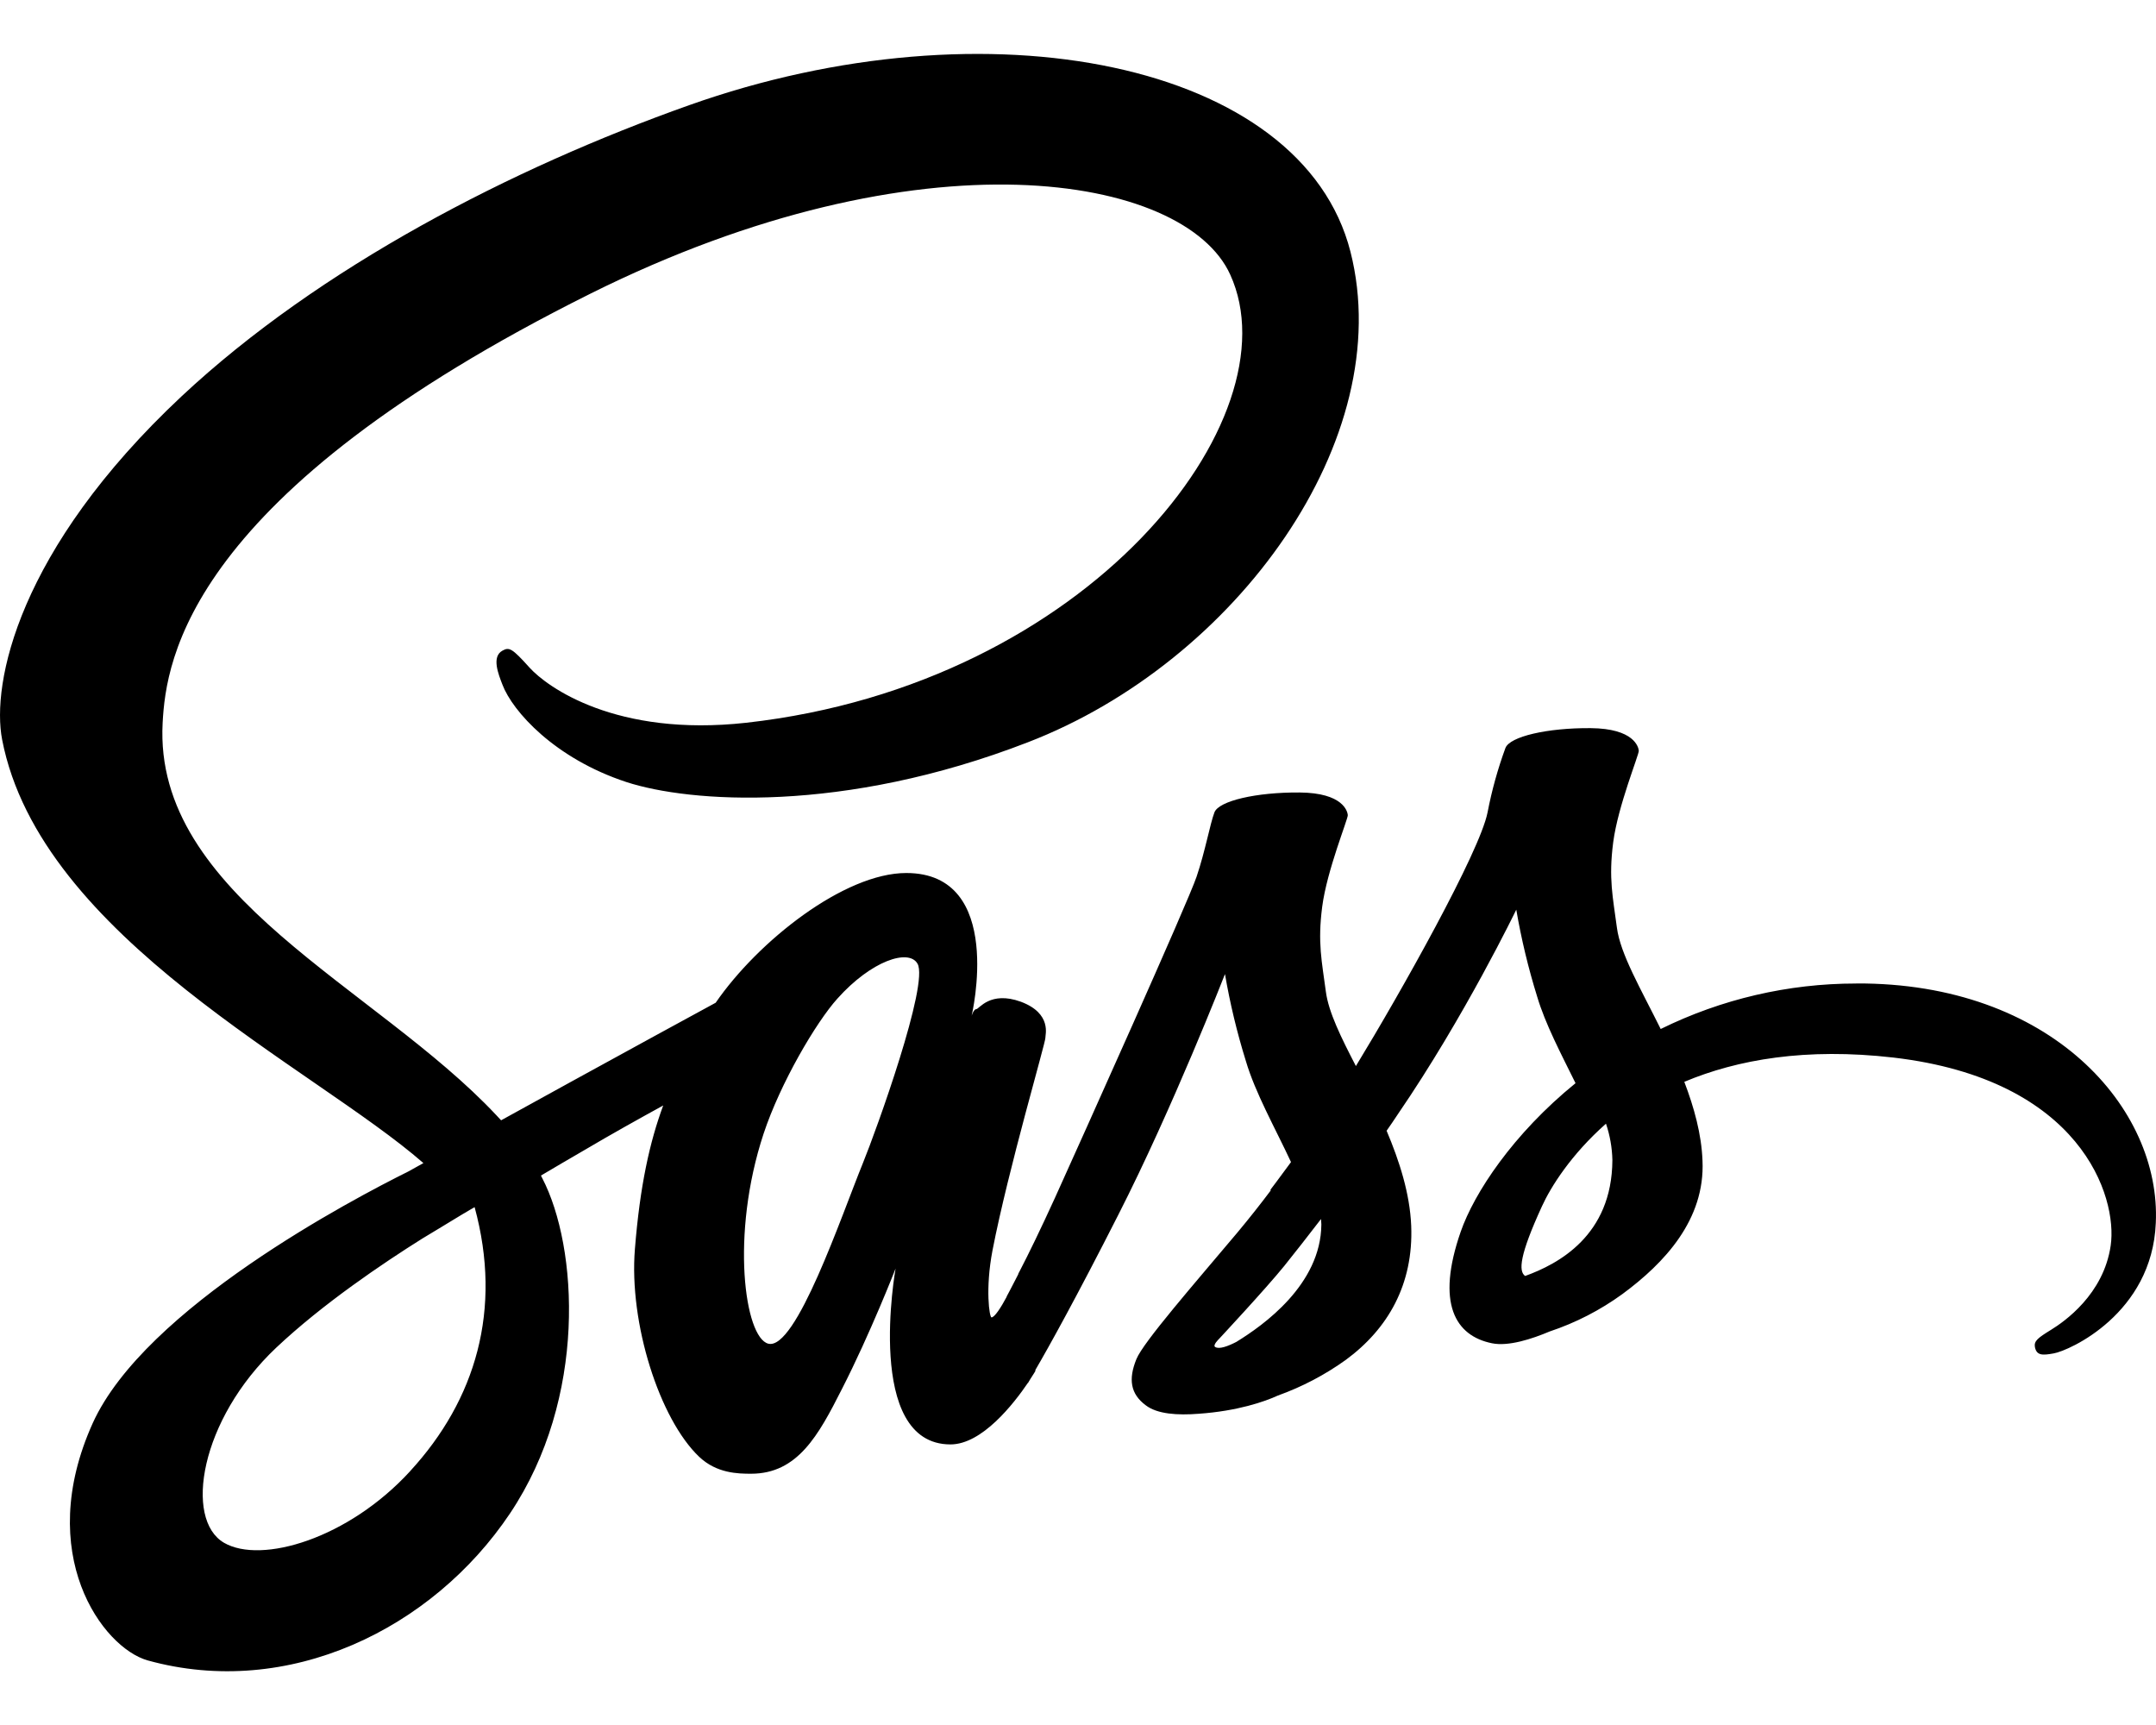
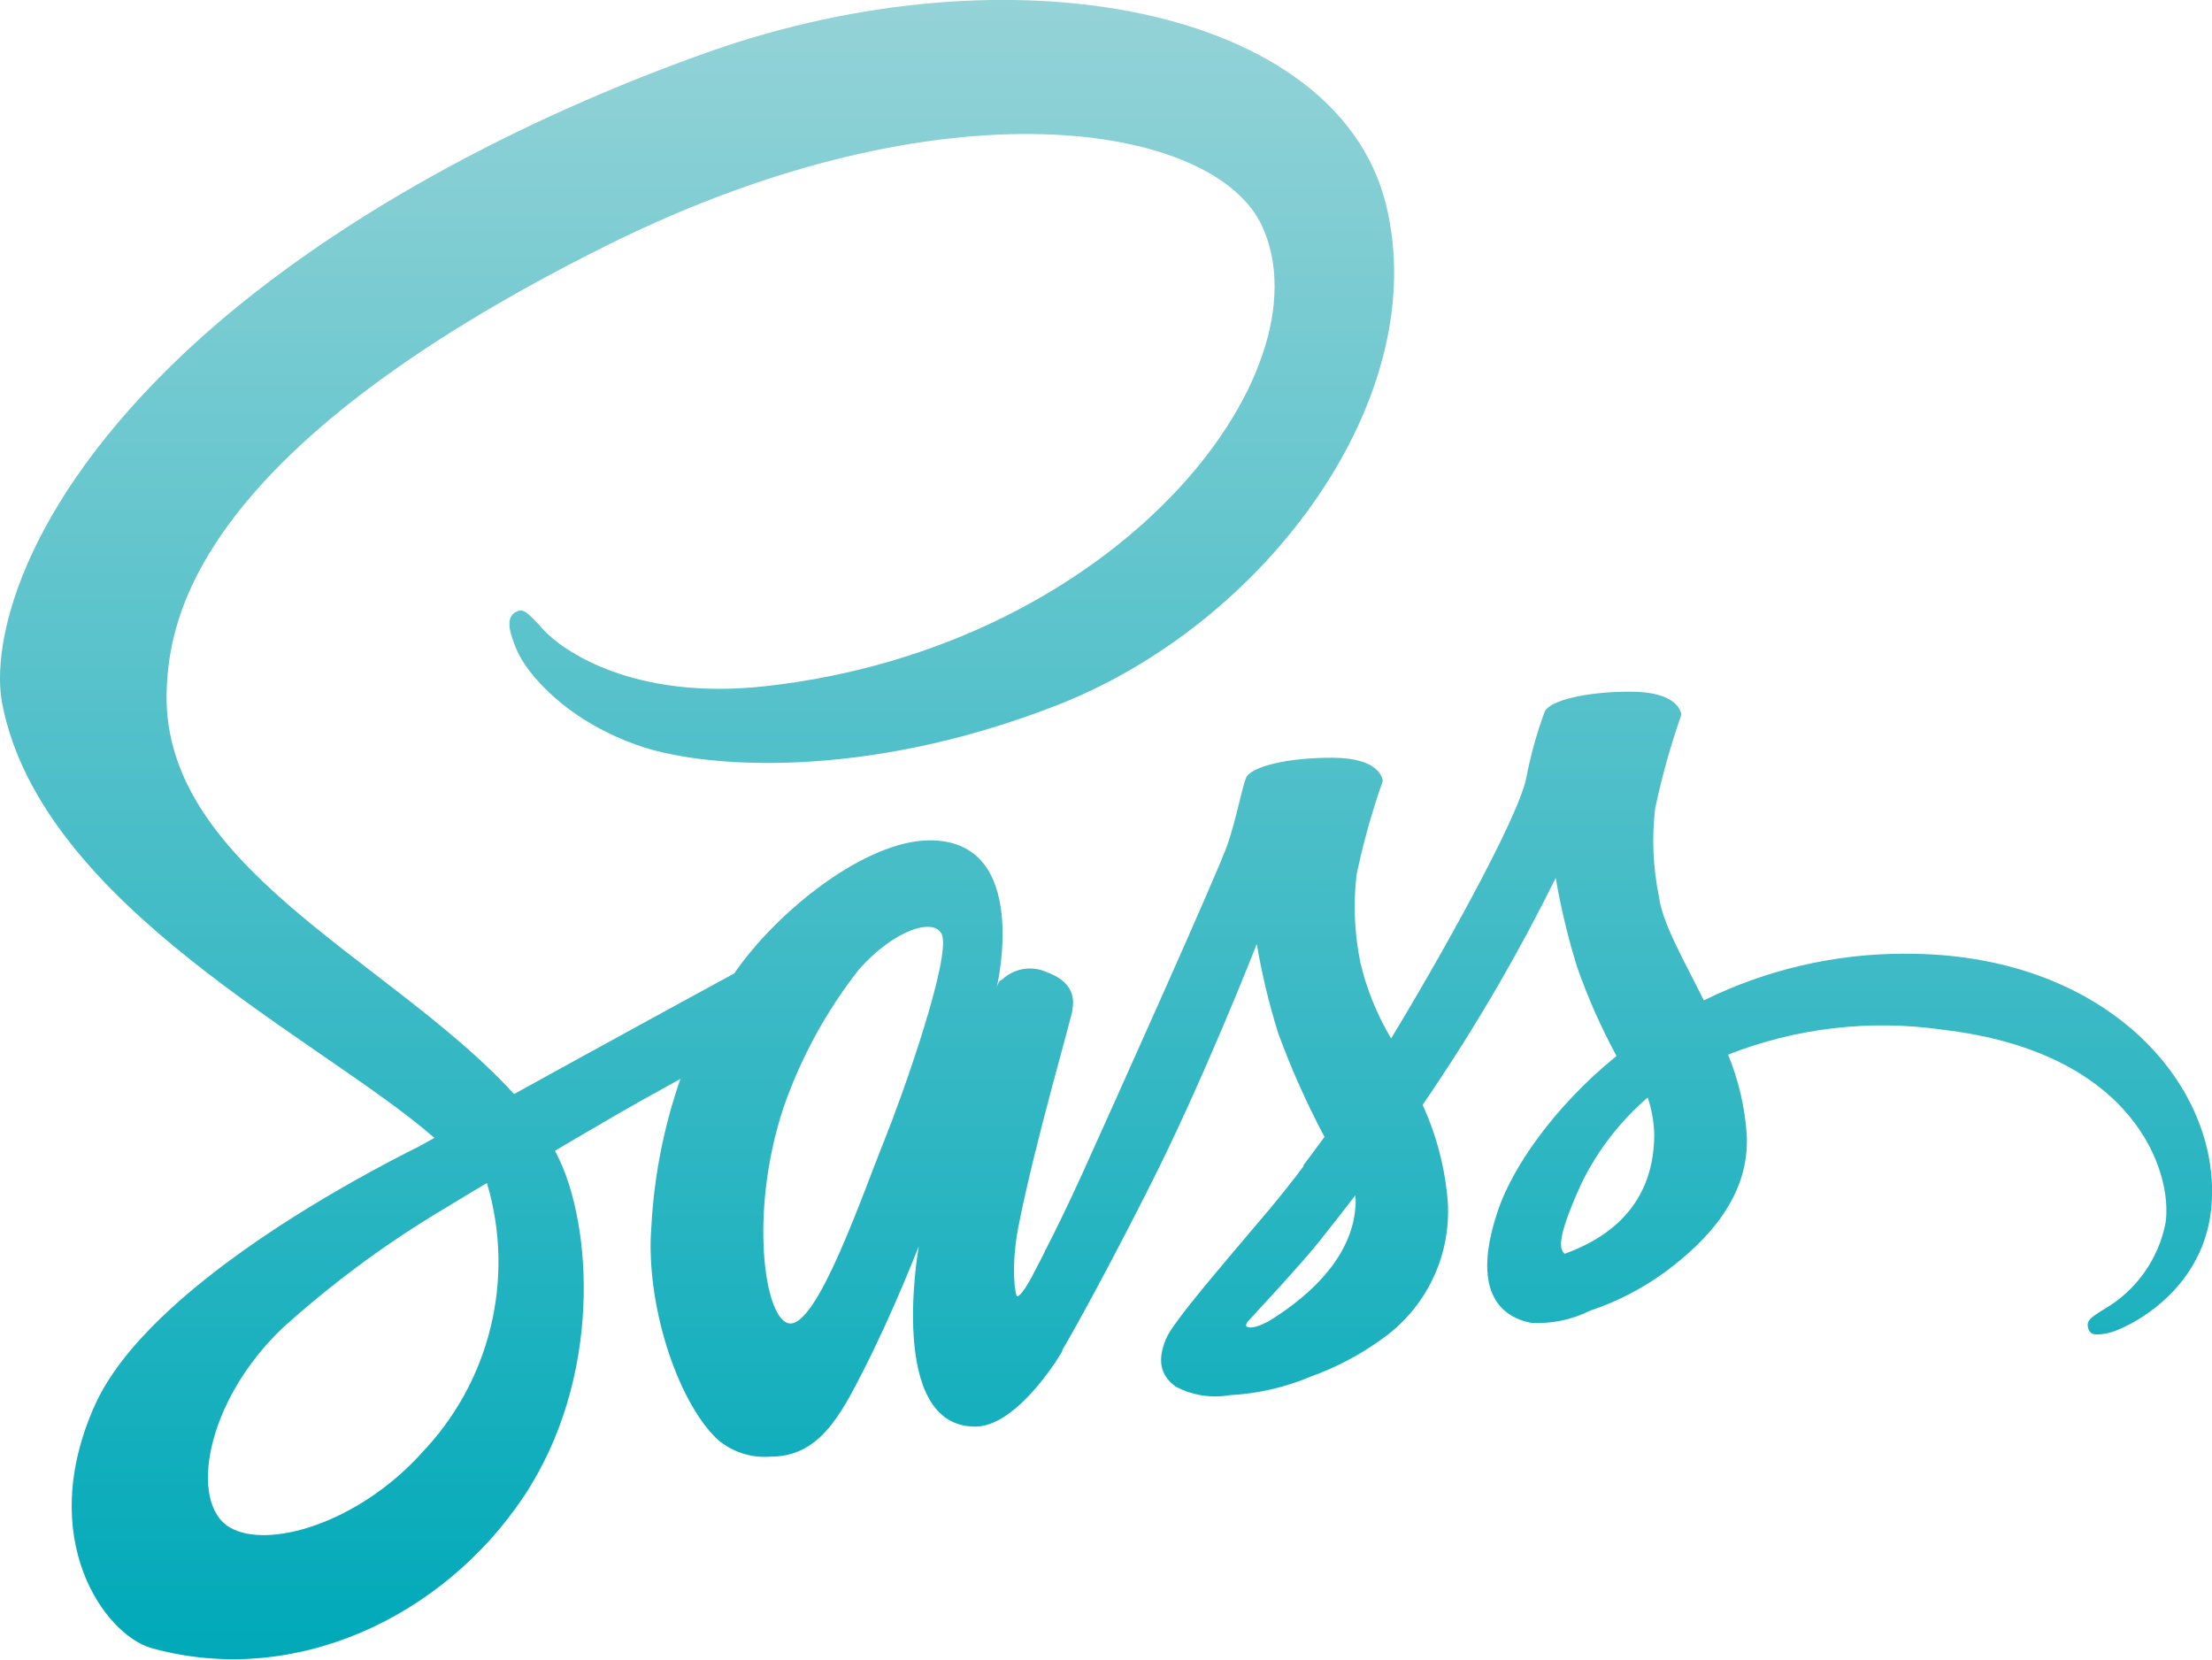
- <svg xmlns="http://www.w3.org/2000/svg" aria-hidden="true" focusable="false" data-prefix="fab" data-icon="sass" class="svg-inline--fa fa-sass fa-w-20" role="img" viewBox="0 0 640 512">
-   <path fill="currentColor" d="M301.84 378.92c-.3.6-.6 1.08 0 0zm249.13-87a131.16 131.16 0 0 0-58 13.5c-5.9-11.9-12-22.3-13-30.1-1.2-9.1-2.5-14.5-1.1-25.3s7.7-26.1 7.6-27.2-1.4-6.6-14.3-6.7-24 2.5-25.29 5.9a122.83 122.83 0 0 0-5.3 19.1c-2.3 11.7-25.79 53.5-39.09 75.3-4.4-8.5-8.1-16-8.9-22-1.2-9.1-2.5-14.5-1.1-25.3s7.7-26.1 7.6-27.2-1.4-6.6-14.29-6.7-24 2.5-25.3 5.9-2.7 11.4-5.3 19.1-33.89 77.3-42.08 95.4c-4.2 9.2-7.8 16.6-10.4 21.6-.4.8-.7 1.3-.9 1.7.3-.5.5-1 .5-.8-2.2 4.3-3.5 6.7-3.5 6.7v.1c-1.7 3.2-3.6 6.1-4.5 6.1-.6 0-1.9-8.4.3-19.9 4.7-24.2 15.8-61.8 15.7-63.1-.1-.7 2.1-7.2-7.3-10.7-9.1-3.3-12.4 2.2-13.2 2.2s-1.4 2-1.4 2 10.1-42.4-19.39-42.4c-18.4 0-44 20.2-56.58 38.5-7.9 4.3-25 13.6-43 23.5-6.9 3.8-14 7.7-20.7 11.4-.5-.5-.9-1-1.4-1.5-35.79-38.2-101.87-65.2-99.07-116.5 1-18.7 7.5-67.8 127.07-127.4 98-48.8 176.35-35.4 189.84-5.6 19.4 42.5-41.89 121.6-143.66 133-38.79 4.3-59.18-10.7-64.28-16.3-5.3-5.9-6.1-6.2-8.1-5.1-3.3 1.8-1.2 7 0 10.1 3 7.9 15.5 21.9 36.79 28.9 18.7 6.1 64.18 9.5 119.17-11.8 61.78-23.8 109.87-90.1 95.77-145.6C386.52 18.32 293-.18 204.57 31.22c-52.69 18.7-109.67 48.1-150.66 86.4-48.69 45.6-56.48 85.3-53.28 101.9 11.39 58.9 92.57 97.3 125.06 125.7-1.6.9-3.1 1.7-4.5 2.5-16.29 8.1-78.18 40.5-93.67 74.7-17.5 38.8 2.9 66.6 16.29 70.4 41.79 11.6 84.58-9.3 107.57-43.6s20.2-79.1 9.6-99.5c-.1-.3-.3-.5-.4-.8 4.2-2.5 8.5-5 12.8-7.5 8.29-4.9 16.39-9.4 23.49-13.3-4 10.8-6.9 23.8-8.4 42.6-1.8 22 7.3 50.5 19.1 61.7 5.2 4.9 11.49 5 15.39 5 13.8 0 20-11.4 26.89-25 8.5-16.6 16-35.9 16-35.9s-9.4 52.2 16.3 52.2c9.39 0 18.79-12.1 23-18.3v.1s.2-.4.7-1.2c1-1.5 1.5-2.4 1.5-2.4v-.3c3.8-6.5 12.1-21.4 24.59-46 16.2-31.8 31.69-71.5 31.69-71.5a201.24 201.24 0 0 0 6.2 25.8c2.8 9.5 8.7 19.9 13.4 30-3.8 5.2-6.1 8.2-6.1 8.2a.31.31 0 0 0 .1.2c-3 4-6.4 8.3-9.9 12.5-12.79 15.2-28 32.6-30 37.6-2.4 5.9-1.8 10.3 2.8 13.7 3.4 2.6 9.4 3 15.69 2.5 11.5-.8 19.6-3.6 23.5-5.4a82.2 82.2 0 0 0 20.19-10.6c12.5-9.2 20.1-22.4 19.4-39.8-.4-9.6-3.5-19.2-7.3-28.2 1.1-1.6 2.3-3.3 3.4-5C434.8 301.72 450.1 270 450.1 270a201.24 201.24 0 0 0 6.2 25.8c2.4 8.1 7.09 17 11.39 25.7-18.59 15.1-30.09 32.6-34.09 44.1-7.4 21.3-1.6 30.9 9.3 33.1 4.9 1 11.9-1.3 17.1-3.5a79.46 79.46 0 0 0 21.59-11.1c12.5-9.2 24.59-22.1 23.79-39.6-.3-7.9-2.5-15.8-5.4-23.4 15.7-6.6 36.09-10.2 62.09-7.2 55.68 6.5 66.58 41.3 64.48 55.8s-13.8 22.6-17.7 25-5.1 3.3-4.8 5.1c.5 2.6 2.3 2.5 5.6 1.9 4.6-.8 29.19-11.8 30.29-38.7 1.6-34-31.09-71.4-89-71.1zm-429.18 144.7c-18.39 20.1-44.19 27.7-55.28 21.3C54.61 451 59.31 421.42 82 400c13.8-13 31.59-25 43.39-32.4 2.7-1.6 6.6-4 11.4-6.9.8-.5 1.2-.7 1.2-.7.9-.6 1.9-1.1 2.9-1.7 8.29 30.4.3 57.2-19.1 78.3zm134.36-91.4c-6.4 15.7-19.89 55.7-28.09 53.6-7-1.8-11.3-32.3-1.4-62.3 5-15.1 15.6-33.1 21.9-40.1 10.09-11.3 21.19-14.9 23.79-10.4 3.5 5.9-12.2 49.4-16.2 59.2zm111 53c-2.7 1.4-5.2 2.3-6.4 1.6-.9-.5 1.1-2.4 1.1-2.4s13.9-14.9 19.4-21.7c3.2-4 6.9-8.7 10.89-13.9 0 .5.1 1 .1 1.6-.13 17.9-17.32 30-25.12 34.8zm85.58-19.5c-2-1.4-1.7-6.1 5-20.7 2.6-5.7 8.59-15.3 19-24.5a36.18 36.18 0 0 1 1.9 10.8c-.1 22.5-16.2 30.9-25.89 34.4z" />
+ <svg xmlns="http://www.w3.org/2000/svg" width="150" height="112.51" viewBox="0 0 150 112.51">
+   <defs>
+     <linearGradient id="linear-gradient" x1="0.5" x2="0.5" y2="1" gradientUnits="objectBoundingBox">
+       <stop offset="0" stop-color="#94d3d7" />
+       <stop offset="1" stop-color="#00a9b9" />
+     </linearGradient>
+   </defs>
+   <path id="sass-brands" d="M70.747,101.064C70.677,101.2,70.607,101.317,70.747,101.064Zm58.391-20.391a30.741,30.741,0,0,0-13.594,3.164c-1.383-2.789-2.813-5.227-3.047-7.055a18.832,18.832,0,0,1-.258-5.93,49.937,49.937,0,0,1,1.781-6.375c-.023-.258-.328-1.547-3.352-1.57s-5.625.586-5.927,1.383a28.788,28.788,0,0,0-1.242,4.477c-.539,2.742-6.045,12.539-9.162,17.649a18.2,18.2,0,0,1-2.086-5.156,18.832,18.832,0,0,1-.258-5.93,49.935,49.935,0,0,1,1.781-6.375c-.023-.258-.328-1.547-3.349-1.57s-5.625.586-5.93,1.383-.633,2.672-1.242,4.477S75.311,91.36,73.391,95.6c-.984,2.156-1.828,3.891-2.438,5.063-.094.188-.164.3-.211.4.07-.117.117-.234.117-.187-.516,1.008-.82,1.57-.82,1.57v.023c-.4.75-.844,1.43-1.055,1.43-.141,0-.445-1.969.07-4.664,1.1-5.672,3.7-14.485,3.68-14.789-.023-.164.492-1.688-1.711-2.508a2.759,2.759,0,0,0-3.094.516c-.188,0-.328.469-.328.469s2.367-9.938-4.545-9.938c-4.313,0-10.313,4.734-13.261,9.024-1.852,1.008-5.859,3.188-10.078,5.508-1.617.891-3.281,1.8-4.852,2.672-.117-.117-.211-.234-.328-.352-8.388-8.953-23.876-15.281-23.22-27.305.234-4.383,1.758-15.891,29.782-29.86C64.07,21.235,82.433,24.375,85.6,31.36c4.547,9.961-9.818,28.5-33.671,31.172-9.092,1.008-13.87-2.508-15.066-3.82-1.242-1.383-1.43-1.453-1.9-1.2-.773.422-.281,1.641,0,2.367.7,1.852,3.633,5.133,8.623,6.774,4.383,1.43,15.042,2.227,27.931-2.766,14.48-5.578,25.751-21.117,22.446-34.125-3.366-13.219-25.285-17.555-46.011-10.2-12.349,4.383-25.7,11.274-35.311,20.25C1.226,50.508-.6,59.813.15,63.7c2.67,13.8,21.7,22.8,29.311,29.461-.375.211-.727.4-1.055.586-3.818,1.9-18.324,9.492-21.954,17.508-4.1,9.094.68,15.61,3.818,16.5,9.795,2.719,19.824-2.18,25.212-10.219S40.217,99,37.733,94.22c-.023-.07-.07-.117-.094-.187.984-.586,1.992-1.172,3-1.758,1.943-1.148,3.841-2.2,5.506-3.117a36.4,36.4,0,0,0-1.969,9.984c-.422,5.156,1.711,11.836,4.477,14.461a4.919,4.919,0,0,0,3.607,1.172c3.234,0,4.688-2.672,6.3-5.859,1.992-3.891,3.75-8.414,3.75-8.414s-2.2,12.235,3.82,12.235c2.2,0,4.4-2.836,5.391-4.289v.023s.047-.094.164-.281c.234-.352.352-.563.352-.563v-.07c.891-1.523,2.836-5.016,5.763-10.781,3.8-7.453,7.427-16.758,7.427-16.758a47.168,47.168,0,0,0,1.453,6.047,56.616,56.616,0,0,0,3.141,7.031c-.891,1.219-1.43,1.922-1.43,1.922a.073.073,0,0,0,.023.047c-.7.938-1.5,1.945-2.32,2.93-3,3.563-6.563,7.641-7.031,8.813-.563,1.383-.422,2.414.656,3.211a5.7,5.7,0,0,0,3.677.586,16.253,16.253,0,0,0,5.508-1.266,19.266,19.266,0,0,0,4.732-2.484,10.581,10.581,0,0,0,4.547-9.328,19.411,19.411,0,0,0-1.711-6.609c.258-.375.539-.773.8-1.172A124.6,124.6,0,0,0,105.5,75.535a47.166,47.166,0,0,0,1.453,6.047,41.338,41.338,0,0,0,2.67,6.024c-4.357,3.539-7.052,7.641-7.99,10.336-1.734,4.992-.375,7.242,2.18,7.758a7.864,7.864,0,0,0,4.008-.82,18.623,18.623,0,0,0,5.06-2.6c2.93-2.156,5.763-5.18,5.576-9.281a17.437,17.437,0,0,0-1.266-5.484,28.608,28.608,0,0,1,14.553-1.688c13.05,1.523,15.6,9.68,15.113,13.078a8.665,8.665,0,0,1-4.148,5.859c-.914.563-1.2.773-1.125,1.2.117.609.539.586,1.313.445,1.078-.187,6.841-2.766,7.1-9.07.375-7.969-7.287-16.735-20.86-16.664ZM28.548,114.587c-4.31,4.711-10.357,6.492-12.956,4.992C12.8,117.958,13.9,111.025,19.222,106a69.444,69.444,0,0,1,10.17-7.594c.633-.375,1.547-.938,2.672-1.617.188-.117.281-.164.281-.164.211-.141.445-.258.68-.4a18.707,18.707,0,0,1-4.477,18.352ZM60.039,93.165c-1.5,3.68-4.662,13.055-6.584,12.563-1.641-.422-2.648-7.57-.328-14.6a32.325,32.325,0,0,1,5.133-9.4c2.365-2.648,4.966-3.492,5.576-2.438.82,1.383-2.859,11.578-3.8,13.875Zm26.016,12.422c-.633.328-1.219.539-1.5.375-.211-.117.258-.563.258-.563s3.258-3.492,4.547-5.086c.75-.938,1.617-2.039,2.552-3.258,0,.117.023.234.023.375-.03,4.2-4.059,7.031-5.888,8.156Zm20.058-4.57c-.469-.328-.4-1.43,1.172-4.852a18.217,18.217,0,0,1,4.453-5.742,8.48,8.48,0,0,1,.445,2.531c-.023,5.274-3.8,7.242-6.068,8.063Z" transform="translate(-0.004 -16.004)" fill="url(#linear-gradient)" />
</svg>
